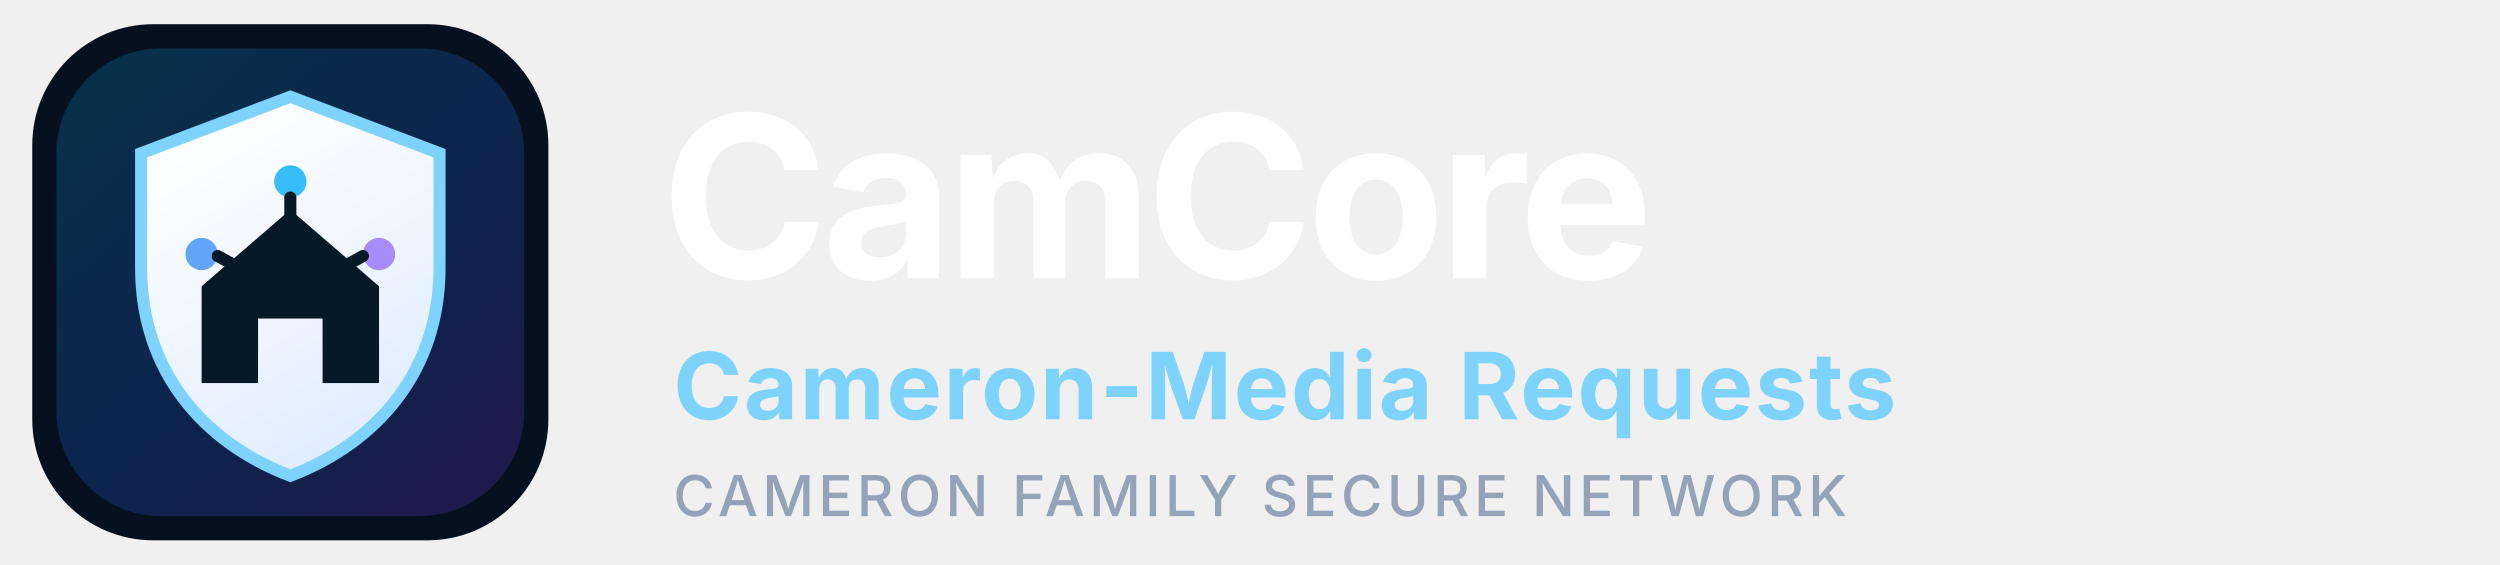
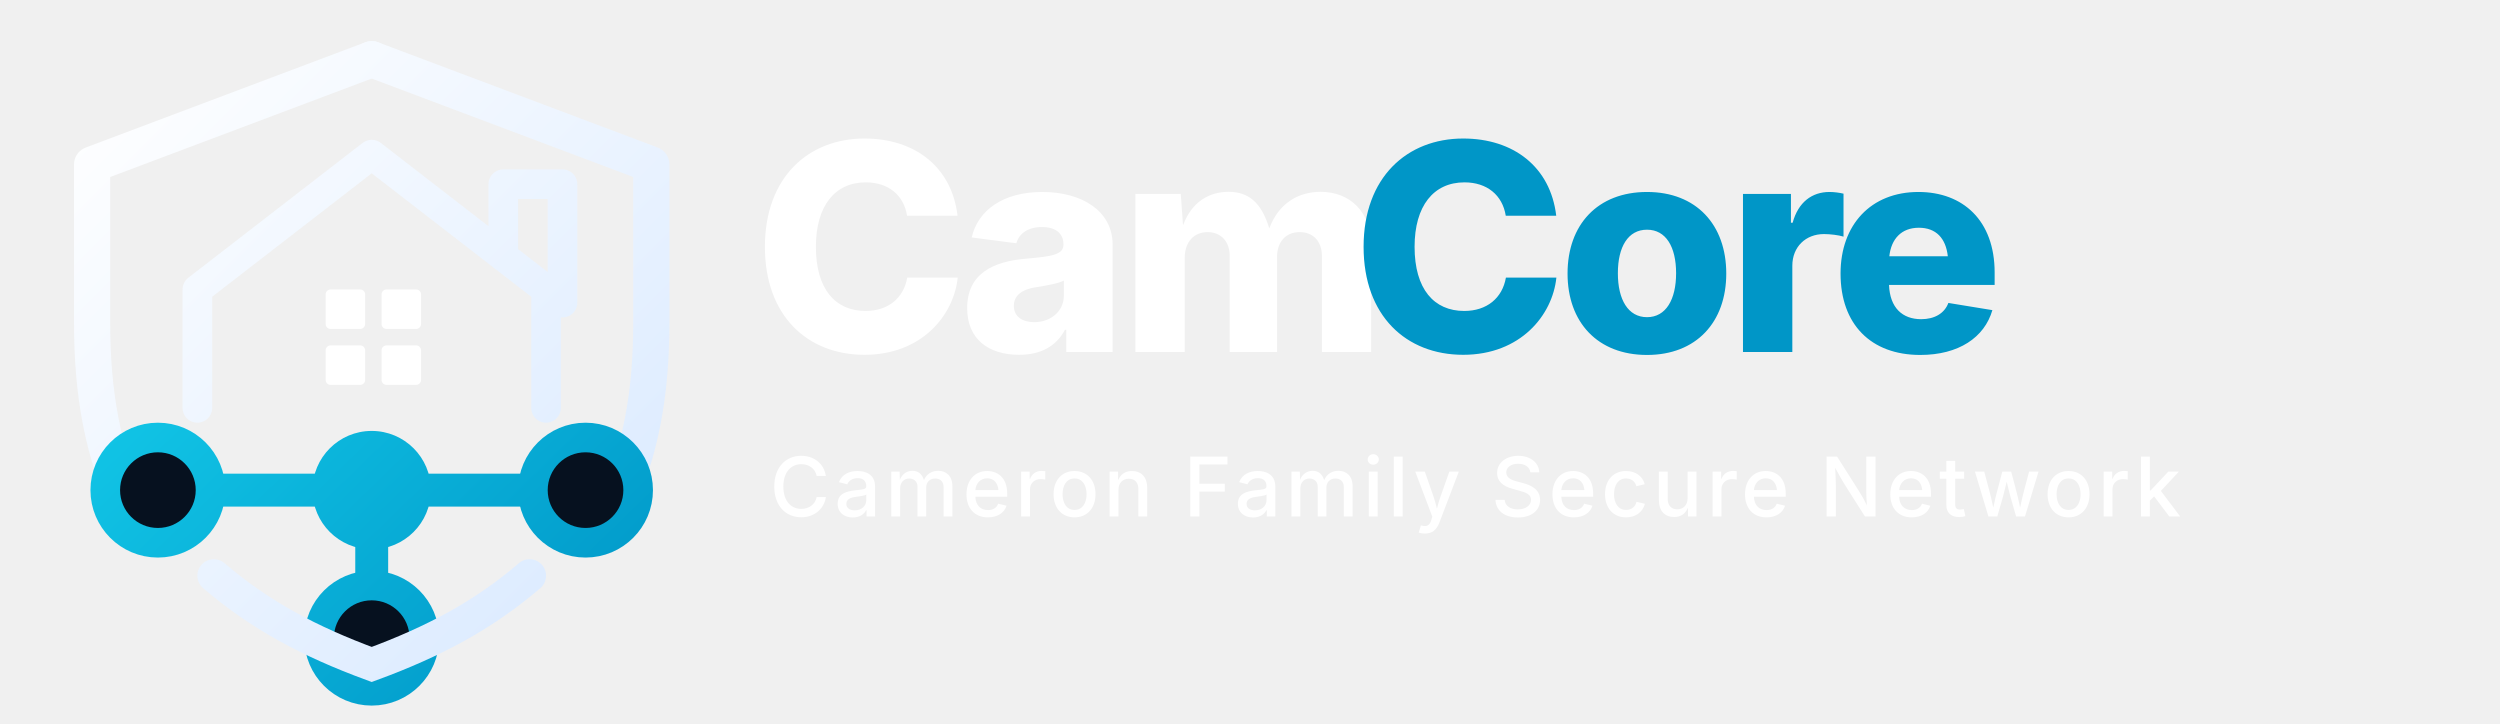
- <svg xmlns="http://www.w3.org/2000/svg" width="620" height="140" viewBox="0 0 620 140" fill="none">
+ <svg xmlns="http://www.w3.org/2000/svg" width="760" height="220" viewBox="0 0 760 220" role="img" aria-labelledby="title desc">
  <defs>
-     <linearGradient id="bg" x1="12" y1="8" x2="116" y2="128" gradientUnits="userSpaceOnUse">
-       <stop stop-color="#0EA5E9" />
-       <stop offset="0.55" stop-color="#2563EB" />
-       <stop offset="1" stop-color="#7C3AED" />
+     <linearGradient id="cyan" x1="30" y1="25" x2="190" y2="190" gradientUnits="userSpaceOnUse">
+       <stop stop-color="#18D7F2" />
+       <stop offset="1" stop-color="#0096C7" />
    </linearGradient>
-     <linearGradient id="shield" x1="40" y1="24" x2="90" y2="112" gradientUnits="userSpaceOnUse">
+     <linearGradient id="white" x1="20" y1="15" x2="175" y2="170" gradientUnits="userSpaceOnUse">
      <stop stop-color="#FFFFFF" />
      <stop offset="1" stop-color="#DCEBFF" />
    </linearGradient>
  </defs>
  <g transform="translate(8 6)">
-     <rect width="128" height="128" rx="30" fill="#06111F" />
-     <rect x="6" y="6" width="116" height="116" rx="26" fill="url(#bg)" opacity="0.22" />
-     <path d="M64 18 101 32V60.5c0 25.1-15 43.1-37 51.5-22-8.4-37-26.4-37-51.5V32L64 18Z" fill="url(#shield)" stroke="#7DD3FC" stroke-width="3" />
-     <path d="M42 65 64 46l22 19V89H72V73H56v16H42V65Z" fill="#071827" />
-     <circle cx="64" cy="39" r="4" fill="#38BDF8" />
-     <circle cx="42" cy="57" r="4" fill="#60A5FA" />
-     <circle cx="86" cy="57" r="4" fill="#A78BFA" />
-     <path d="M64 43v6M46 57.5l10 5.5M82 57.5 72 63" stroke="#071827" stroke-width="3" stroke-linecap="round" />
+     <path d="M105 12 190 44v48c0 21-3 40-12 58" fill="none" stroke="url(#white)" stroke-width="11" stroke-linecap="round" stroke-linejoin="round" />
+     <path d="M32 150c-9-18-12-37-12-58V44l85-32" fill="none" stroke="url(#white)" stroke-width="11" stroke-linecap="round" stroke-linejoin="round" />
+     <path d="M52 118V82l53-41 53 41v36M145 72V50h18v36" fill="none" stroke="url(#white)" stroke-width="9" stroke-linecap="round" stroke-linejoin="round" />
+     <rect x="91" y="82" width="12" height="12" rx="1.5" fill="#FFFFFF" />
+     <rect x="108" y="82" width="12" height="12" rx="1.5" fill="#FFFFFF" />
+     <rect x="91" y="99" width="12" height="12" rx="1.5" fill="#FFFFFF" />
+     <rect x="108" y="99" width="12" height="12" rx="1.5" fill="#FFFFFF" />
+     <path d="M40 143h130M105 143v45" fill="none" stroke="url(#cyan)" stroke-width="10" stroke-linecap="round" />
+     <circle cx="40" cy="143" r="16" fill="#06111F" stroke="url(#cyan)" stroke-width="9" />
+     <circle cx="170" cy="143" r="16" fill="#06111F" stroke="url(#cyan)" stroke-width="9" />
+     <circle cx="105" cy="143" r="18" fill="url(#cyan)" />
+     <circle cx="105" cy="188" r="16" fill="#06111F" stroke="url(#cyan)" stroke-width="9" />
+     <path d="M57 169c14 12 29 20 48 27 19-7 34-15 48-27" fill="none" stroke="url(#white)" stroke-width="10" stroke-linecap="round" />
  </g>
-   <text x="164" y="69" fill="#FFFFFF" font-family="Inter, Segoe UI, Arial, sans-serif" font-size="56" font-weight="750" letter-spacing="-1.6">CamCore</text>
-   <text x="167" y="104" fill="#7DD3FC" font-family="Inter, Segoe UI, Arial, sans-serif" font-size="23" font-weight="650" letter-spacing="0.5">Cameron-Media Requests</text>
-   <text x="167" y="128" fill="#94A3B8" font-family="Inter, Segoe UI, Arial, sans-serif" font-size="14" font-weight="500" letter-spacing="1.1">CAMERON FAMILY SECURE NETWORK</text>
+   <text x="229" y="107" fill="#FFFFFF" font-family="Inter, Segoe UI, Arial, sans-serif" font-size="88" font-weight="760" letter-spacing="-3">Cam</text>
+   <text x="411" y="107" fill="url(#cyan)" font-family="Inter, Segoe UI, Arial, sans-serif" font-size="88" font-weight="760" letter-spacing="-3">Core</text>
+   <text x="234" y="157" fill="#FFFFFF" font-family="Inter, Segoe UI, Arial, sans-serif" font-size="25" font-weight="500" letter-spacing="1.3">Cameron Family Secure Network</text>
</svg>
